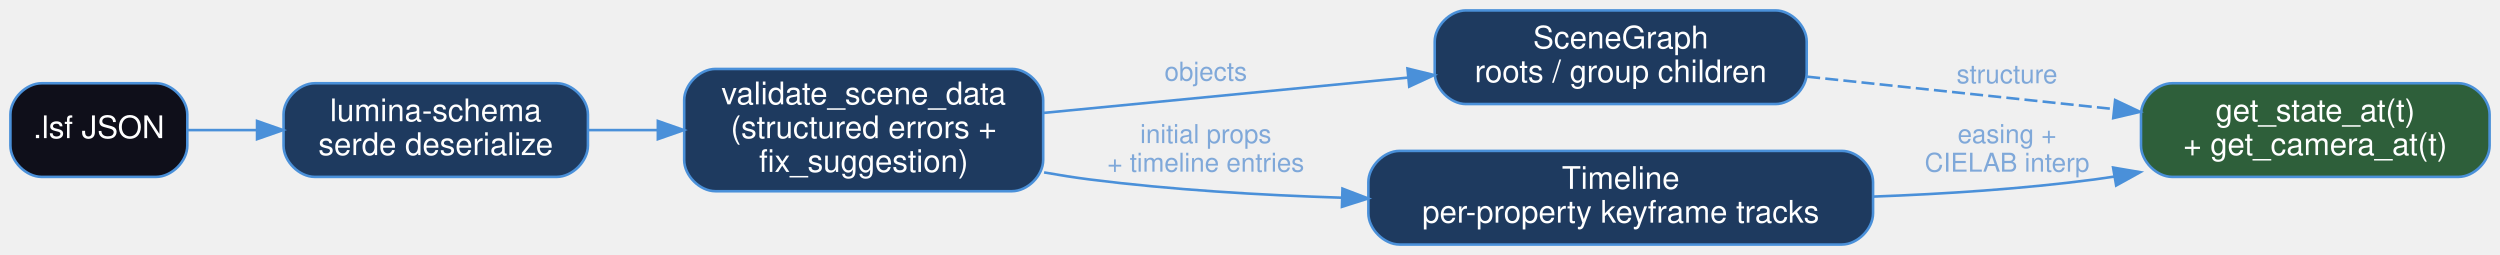
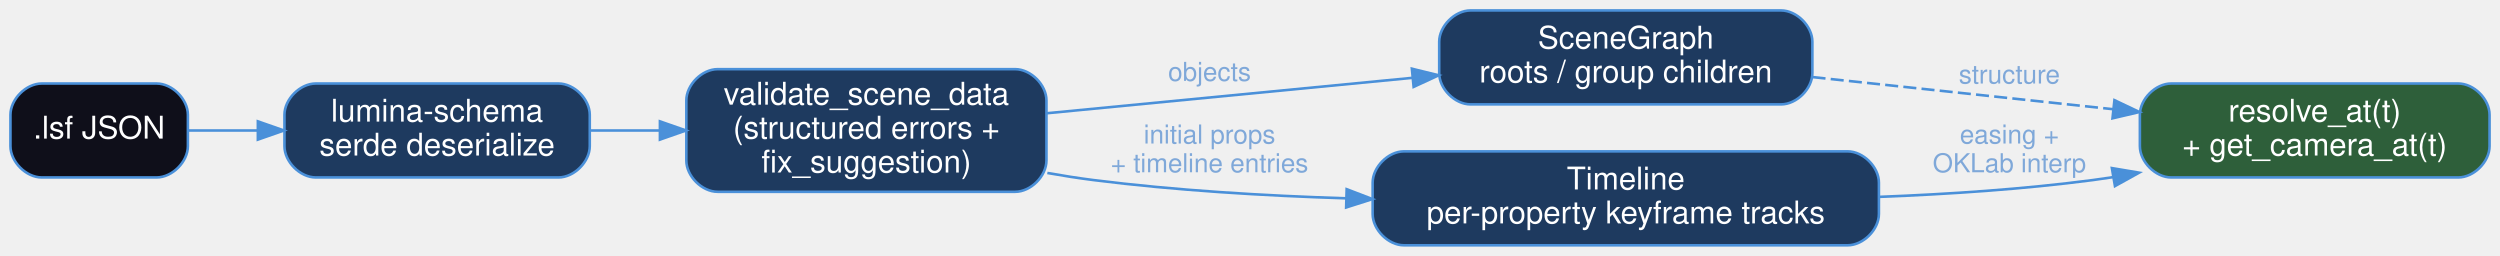
- <svg xmlns="http://www.w3.org/2000/svg" width="961pt" height="98pt" viewBox="0.00 0.00 961.00 98.00">
+ <svg xmlns="http://www.w3.org/2000/svg" width="958pt" height="98pt" viewBox="0.00 0.00 958.00 98.00">
  <g id="graph0" class="graph" transform="scale(1 1) rotate(0) translate(4 94)">
    <g id="node1" class="node">
      <path fill="#0f0f1a" stroke="#4a90d9" d="M56,-62C56,-62 12,-62 12,-62 6,-62 0,-56 0,-50 0,-50 0,-38 0,-38 0,-32 6,-26 12,-26 12,-26 56,-26 56,-26 62,-26 68,-32 68,-38 68,-38 68,-50 68,-50 68,-56 62,-62 56,-62" />
      <text text-anchor="middle" x="34" y="-40.9" font-family="Helvetica,sans-Serif" font-size="12.00" fill="white">.lsf JSON</text>
    </g>
    <g id="node2" class="node">
      <path fill="#1e3a5f" stroke="#4a90d9" d="M210,-62C210,-62 117,-62 117,-62 111,-62 105,-56 105,-50 105,-50 105,-38 105,-38 105,-32 111,-26 117,-26 117,-26 210,-26 210,-26 216,-26 222,-32 222,-38 222,-38 222,-50 222,-50 222,-56 216,-62 210,-62" />
      <text text-anchor="middle" x="163.5" y="-47.4" font-family="Helvetica,sans-Serif" font-size="12.00" fill="white">lumina-schema</text>
      <text text-anchor="middle" x="163.5" y="-34.4" font-family="Helvetica,sans-Serif" font-size="12.00" fill="white">serde deserialize</text>
    </g>
    <g id="edge1" class="edge">
      <path fill="none" stroke="#4a90d9" d="M68.17,-44C76.4,-44 85.53,-44 94.77,-44" />
      <polygon fill="#4a90d9" stroke="#4a90d9" points="94.81,-47.5 104.81,-44 94.81,-40.5 94.81,-47.5" />
    </g>
    <g id="node3" class="node">
      <path fill="#1e3a5f" stroke="#4a90d9" d="M385,-67.5C385,-67.5 271,-67.5 271,-67.5 265,-67.5 259,-61.5 259,-55.5 259,-55.5 259,-32.5 259,-32.5 259,-26.5 265,-20.5 271,-20.5 271,-20.5 385,-20.5 385,-20.5 391,-20.5 397,-26.5 397,-32.5 397,-32.5 397,-55.5 397,-55.5 397,-61.5 391,-67.5 385,-67.5" />
      <text text-anchor="middle" x="328" y="-53.9" font-family="Helvetica,sans-Serif" font-size="12.00" fill="white">validate_scene_data</text>
      <text text-anchor="middle" x="328" y="-40.9" font-family="Helvetica,sans-Serif" font-size="12.00" fill="white">(structured errors +</text>
      <text text-anchor="middle" x="328" y="-27.9" font-family="Helvetica,sans-Serif" font-size="12.00" fill="white">fix_suggestion)</text>
    </g>
    <g id="edge2" class="edge">
      <path fill="none" stroke="#4a90d9" d="M222.25,-44C230.87,-44 239.87,-44 248.82,-44" />
      <polygon fill="#4a90d9" stroke="#4a90d9" points="248.88,-47.5 258.88,-44 248.88,-40.5 248.88,-47.5" />
    </g>
    <g id="node4" class="node">
      <path fill="#1e3a5f" stroke="#4a90d9" d="M678.5,-90C678.5,-90 559.5,-90 559.5,-90 553.5,-90 547.5,-84 547.5,-78 547.5,-78 547.5,-66 547.5,-66 547.5,-60 553.5,-54 559.5,-54 559.5,-54 678.5,-54 678.5,-54 684.5,-54 690.5,-60 690.5,-66 690.5,-66 690.5,-78 690.5,-78 690.5,-84 684.5,-90 678.5,-90" />
      <text text-anchor="middle" x="619" y="-75.4" font-family="Helvetica,sans-Serif" font-size="12.00" fill="white">SceneGraph</text>
      <text text-anchor="middle" x="619" y="-62.4" font-family="Helvetica,sans-Serif" font-size="12.00" fill="white">roots / group children</text>
    </g>
    <g id="edge3" class="edge">
      <path fill="none" stroke="#4a90d9" d="M397.12,-50.6C439.08,-54.67 493.09,-59.9 537.2,-64.17" />
      <polygon fill="#4a90d9" stroke="#4a90d9" points="537.03,-67.67 547.32,-65.15 537.7,-60.7 537.03,-67.67" />
      <text text-anchor="middle" x="459.5" y="-63" font-family="Helvetica,sans-Serif" font-size="10.00" fill="#7fa8d9">objects</text>
    </g>
    <g id="node5" class="node">
      <path fill="#1e3a5f" stroke="#4a90d9" d="M704,-36C704,-36 534,-36 534,-36 528,-36 522,-30 522,-24 522,-24 522,-12 522,-12 522,-6 528,0 534,0 534,0 704,0 704,0 710,0 716,-6 716,-12 716,-12 716,-24 716,-24 716,-30 710,-36 704,-36" />
      <text text-anchor="middle" x="619" y="-21.4" font-family="Helvetica,sans-Serif" font-size="12.00" fill="white">Timeline</text>
      <text text-anchor="middle" x="619" y="-8.4" font-family="Helvetica,sans-Serif" font-size="12.00" fill="white">per-property keyframe tracks</text>
    </g>
    <g id="edge4" class="edge">
      <path fill="none" stroke="#4a90d9" d="M397.34,-27.72C403.29,-26.66 409.24,-25.73 415,-25 446.33,-21.03 480.59,-18.98 511.88,-18" />
      <polygon fill="#4a90d9" stroke="#4a90d9" points="512.04,-21.5 521.93,-17.71 511.84,-14.5 512.04,-21.5" />
      <text text-anchor="middle" x="459.5" y="-39" font-family="Helvetica,sans-Serif" font-size="10.00" fill="#7fa8d9">initial props</text>
      <text text-anchor="middle" x="459.5" y="-28" font-family="Helvetica,sans-Serif" font-size="10.00" fill="#7fa8d9">+ timeline entries</text>
    </g>
    <g id="node6" class="node">
-       <path fill="#2e5f3a" stroke="#4a90d9" d="M941,-62C941,-62 831,-62 831,-62 825,-62 819,-56 819,-50 819,-50 819,-38 819,-38 819,-32 825,-26 831,-26 831,-26 941,-26 941,-26 947,-26 953,-32 953,-38 953,-38 953,-50 953,-50 953,-56 947,-62 941,-62" />
-       <text text-anchor="middle" x="886" y="-47.4" font-family="Helvetica,sans-Serif" font-size="12.00" fill="white">get_state_at(t)</text>
-       <text text-anchor="middle" x="886" y="-34.4" font-family="Helvetica,sans-Serif" font-size="12.00" fill="white">+ get_camera_at(t)</text>
+       <path fill="#2e5f3a" stroke="#4a90d9" d="M938,-62C938,-62 828,-62 828,-62 822,-62 816,-56 816,-50 816,-50 816,-38 816,-38 816,-32 822,-26 828,-26 828,-26 938,-26 938,-26 944,-26 950,-32 950,-38 950,-38 950,-50 950,-50 950,-56 944,-62 938,-62" />
+       <text text-anchor="middle" x="883" y="-47.4" font-family="Helvetica,sans-Serif" font-size="12.00" fill="white">resolve_at(t)</text>
+       <text text-anchor="middle" x="883" y="-34.4" font-family="Helvetica,sans-Serif" font-size="12.00" fill="white">+ get_camera_at(t)</text>
    </g>
    <g id="edge6" class="edge">
-       <path fill="none" stroke="#4a90d9" stroke-dasharray="5,2" d="M690.67,-64.53C726.97,-60.7 771.24,-56.02 808.36,-52.1" />
-       <polygon fill="#4a90d9" stroke="#4a90d9" points="809.05,-55.54 818.63,-51.01 808.32,-48.58 809.05,-55.54" />
-       <text text-anchor="middle" x="767.5" y="-62" font-family="Helvetica,sans-Serif" font-size="10.00" fill="#7fa8d9">structure</text>
+       <path fill="none" stroke="#4a90d9" stroke-dasharray="5,2" d="M690.56,-64.46C726.16,-60.65 769.39,-56.03 805.76,-52.15" />
+       <polygon fill="#4a90d9" stroke="#4a90d9" points="806.25,-55.62 815.82,-51.07 805.51,-48.65 806.25,-55.62" />
+       <text text-anchor="middle" x="766" y="-62" font-family="Helvetica,sans-Serif" font-size="10.00" fill="#7fa8d9">structure</text>
    </g>
    <g id="edge5" class="edge">
-       <path fill="none" stroke="#4a90d9" d="M716.09,-18.43C743.6,-19.44 773.56,-21.4 801,-25 803.53,-25.33 806.09,-25.7 808.68,-26.11" />
-       <polygon fill="#4a90d9" stroke="#4a90d9" points="808.27,-29.59 818.72,-27.82 809.45,-22.69 808.27,-29.59" />
-       <text text-anchor="middle" x="767.5" y="-39" font-family="Helvetica,sans-Serif" font-size="10.00" fill="#7fa8d9">easing +</text>
-       <text text-anchor="middle" x="767.5" y="-28" font-family="Helvetica,sans-Serif" font-size="10.00" fill="#7fa8d9">CIELAB interp</text>
+       <path fill="none" stroke="#4a90d9" d="M716.35,-18.57C742.89,-19.6 771.63,-21.53 798,-25 800.53,-25.33 803.09,-25.71 805.68,-26.11" />
+       <polygon fill="#4a90d9" stroke="#4a90d9" points="805.27,-29.59 815.72,-27.83 806.45,-22.69 805.27,-29.59" />
+       <text text-anchor="middle" x="766" y="-39" font-family="Helvetica,sans-Serif" font-size="10.00" fill="#7fa8d9">easing +</text>
+       <text text-anchor="middle" x="766" y="-28" font-family="Helvetica,sans-Serif" font-size="10.00" fill="#7fa8d9">OKLab interp</text>
    </g>
  </g>
</svg>
